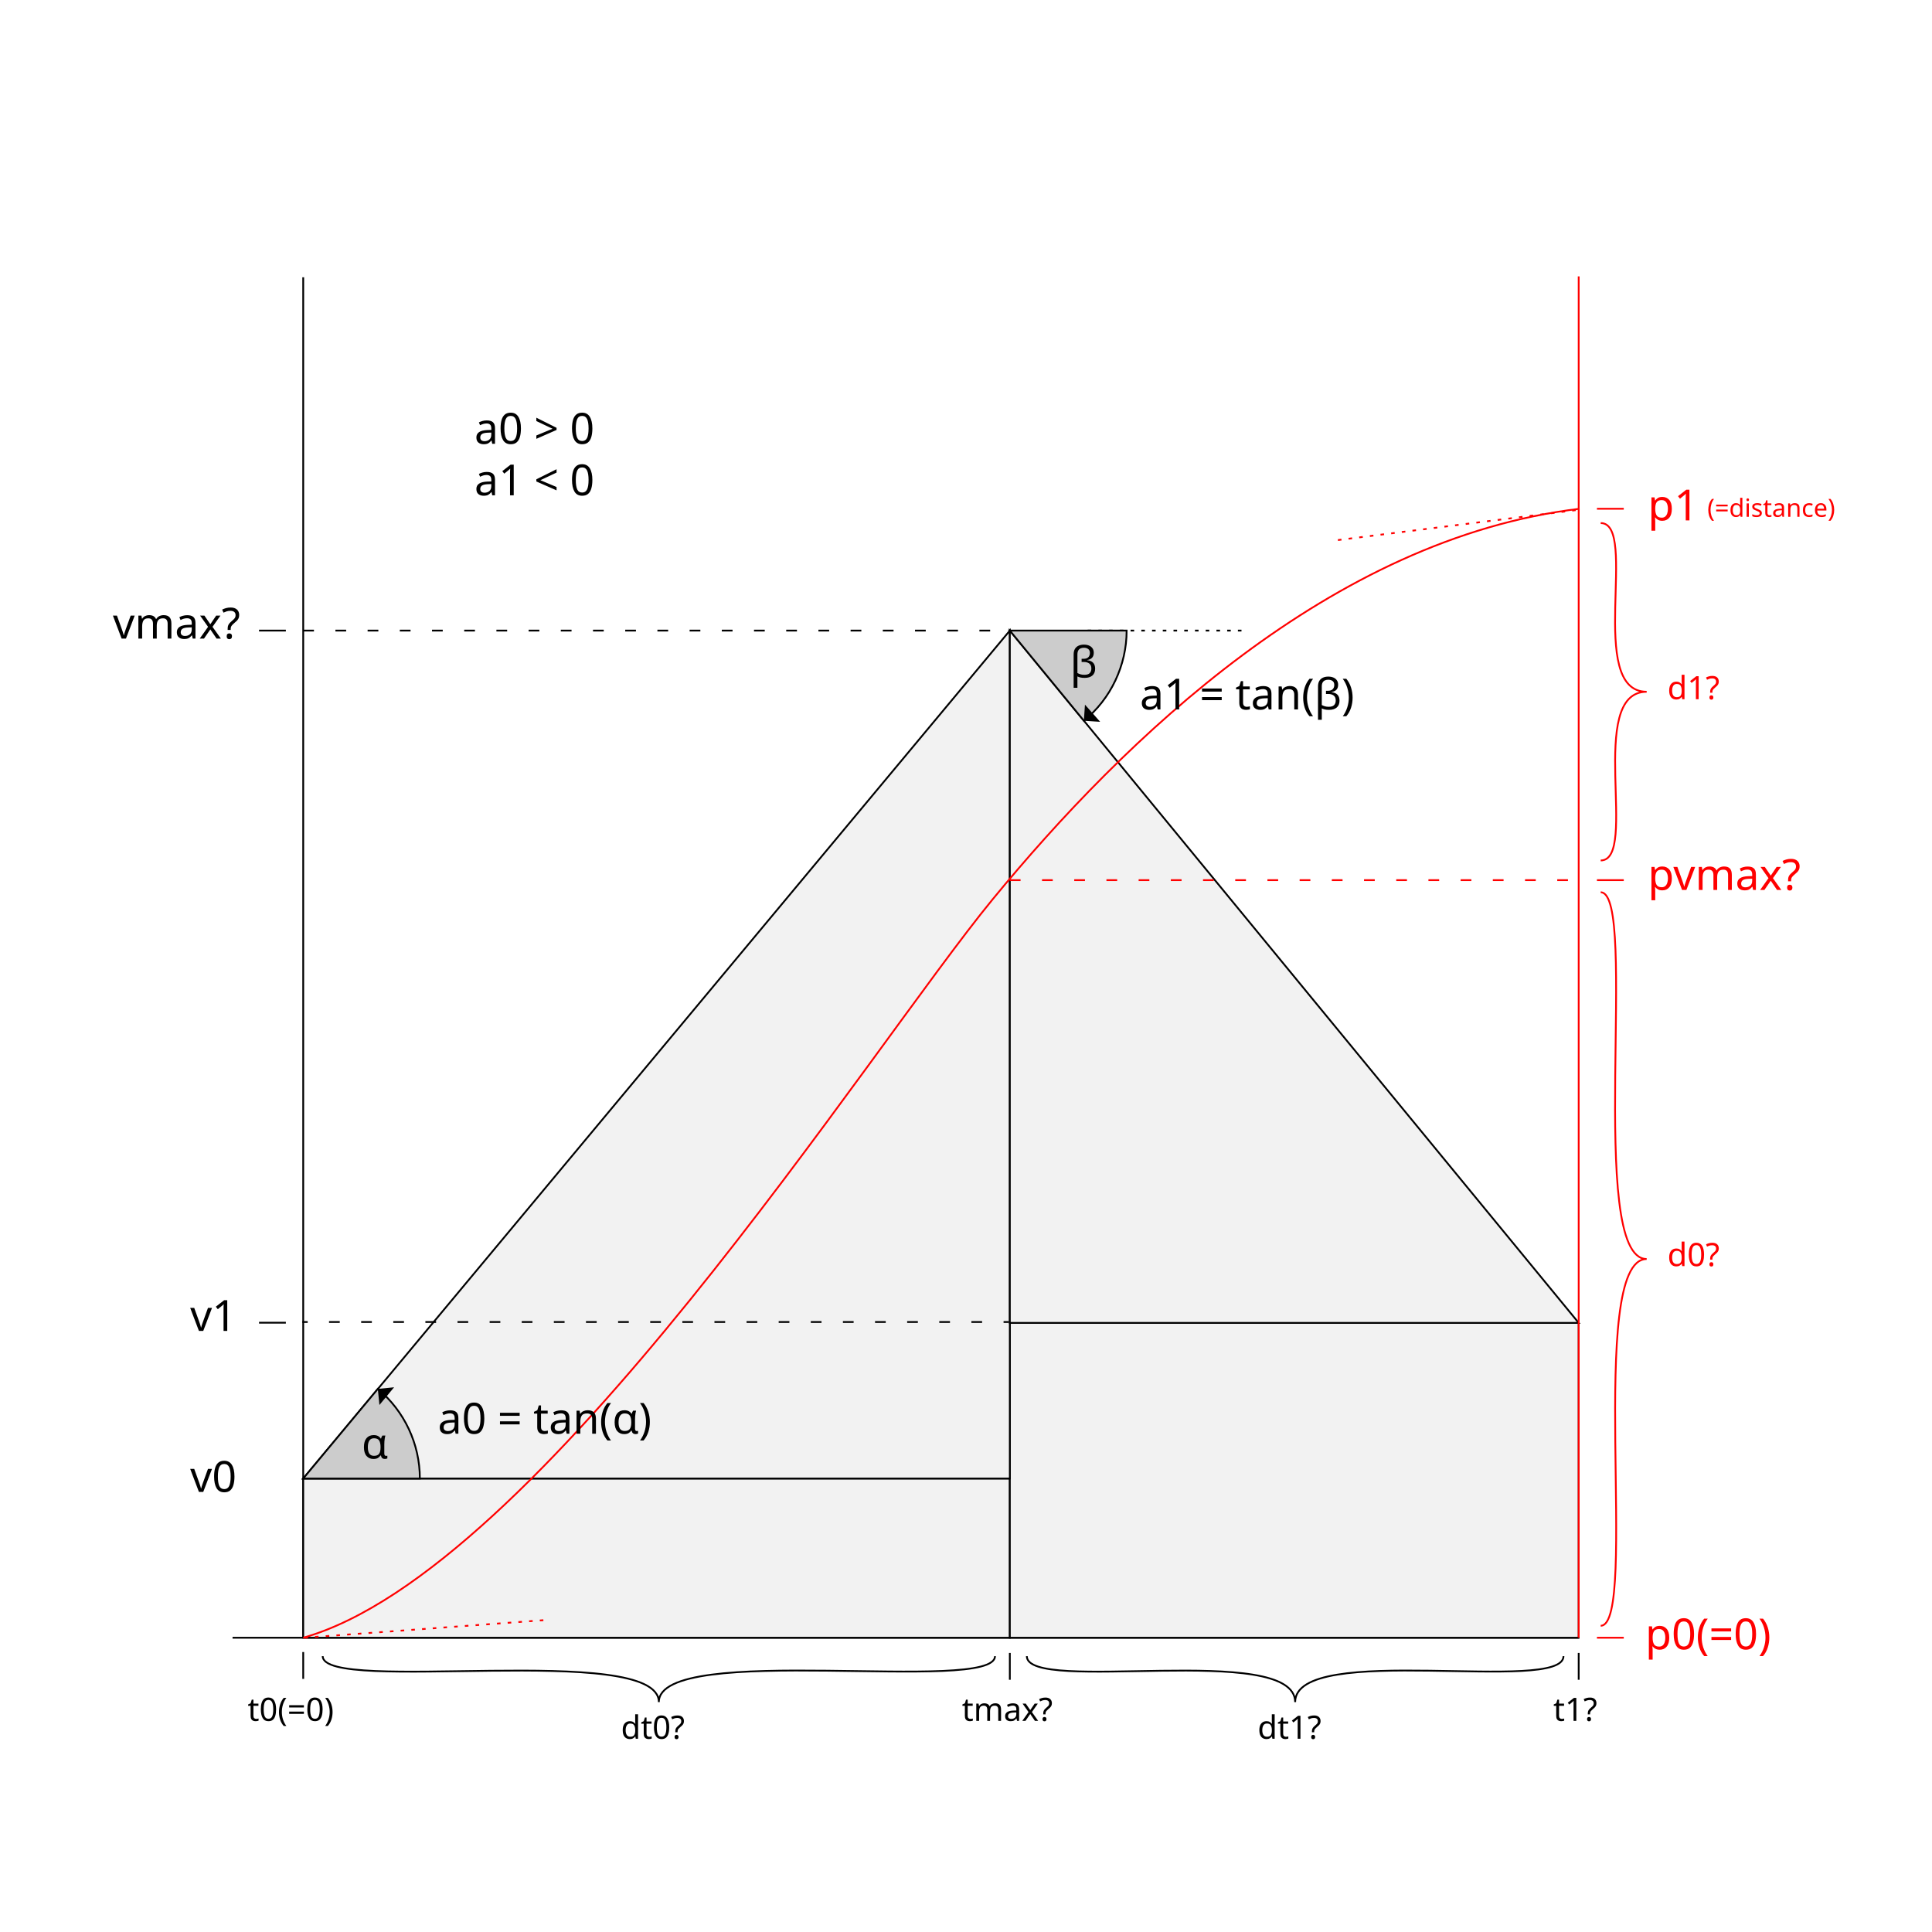
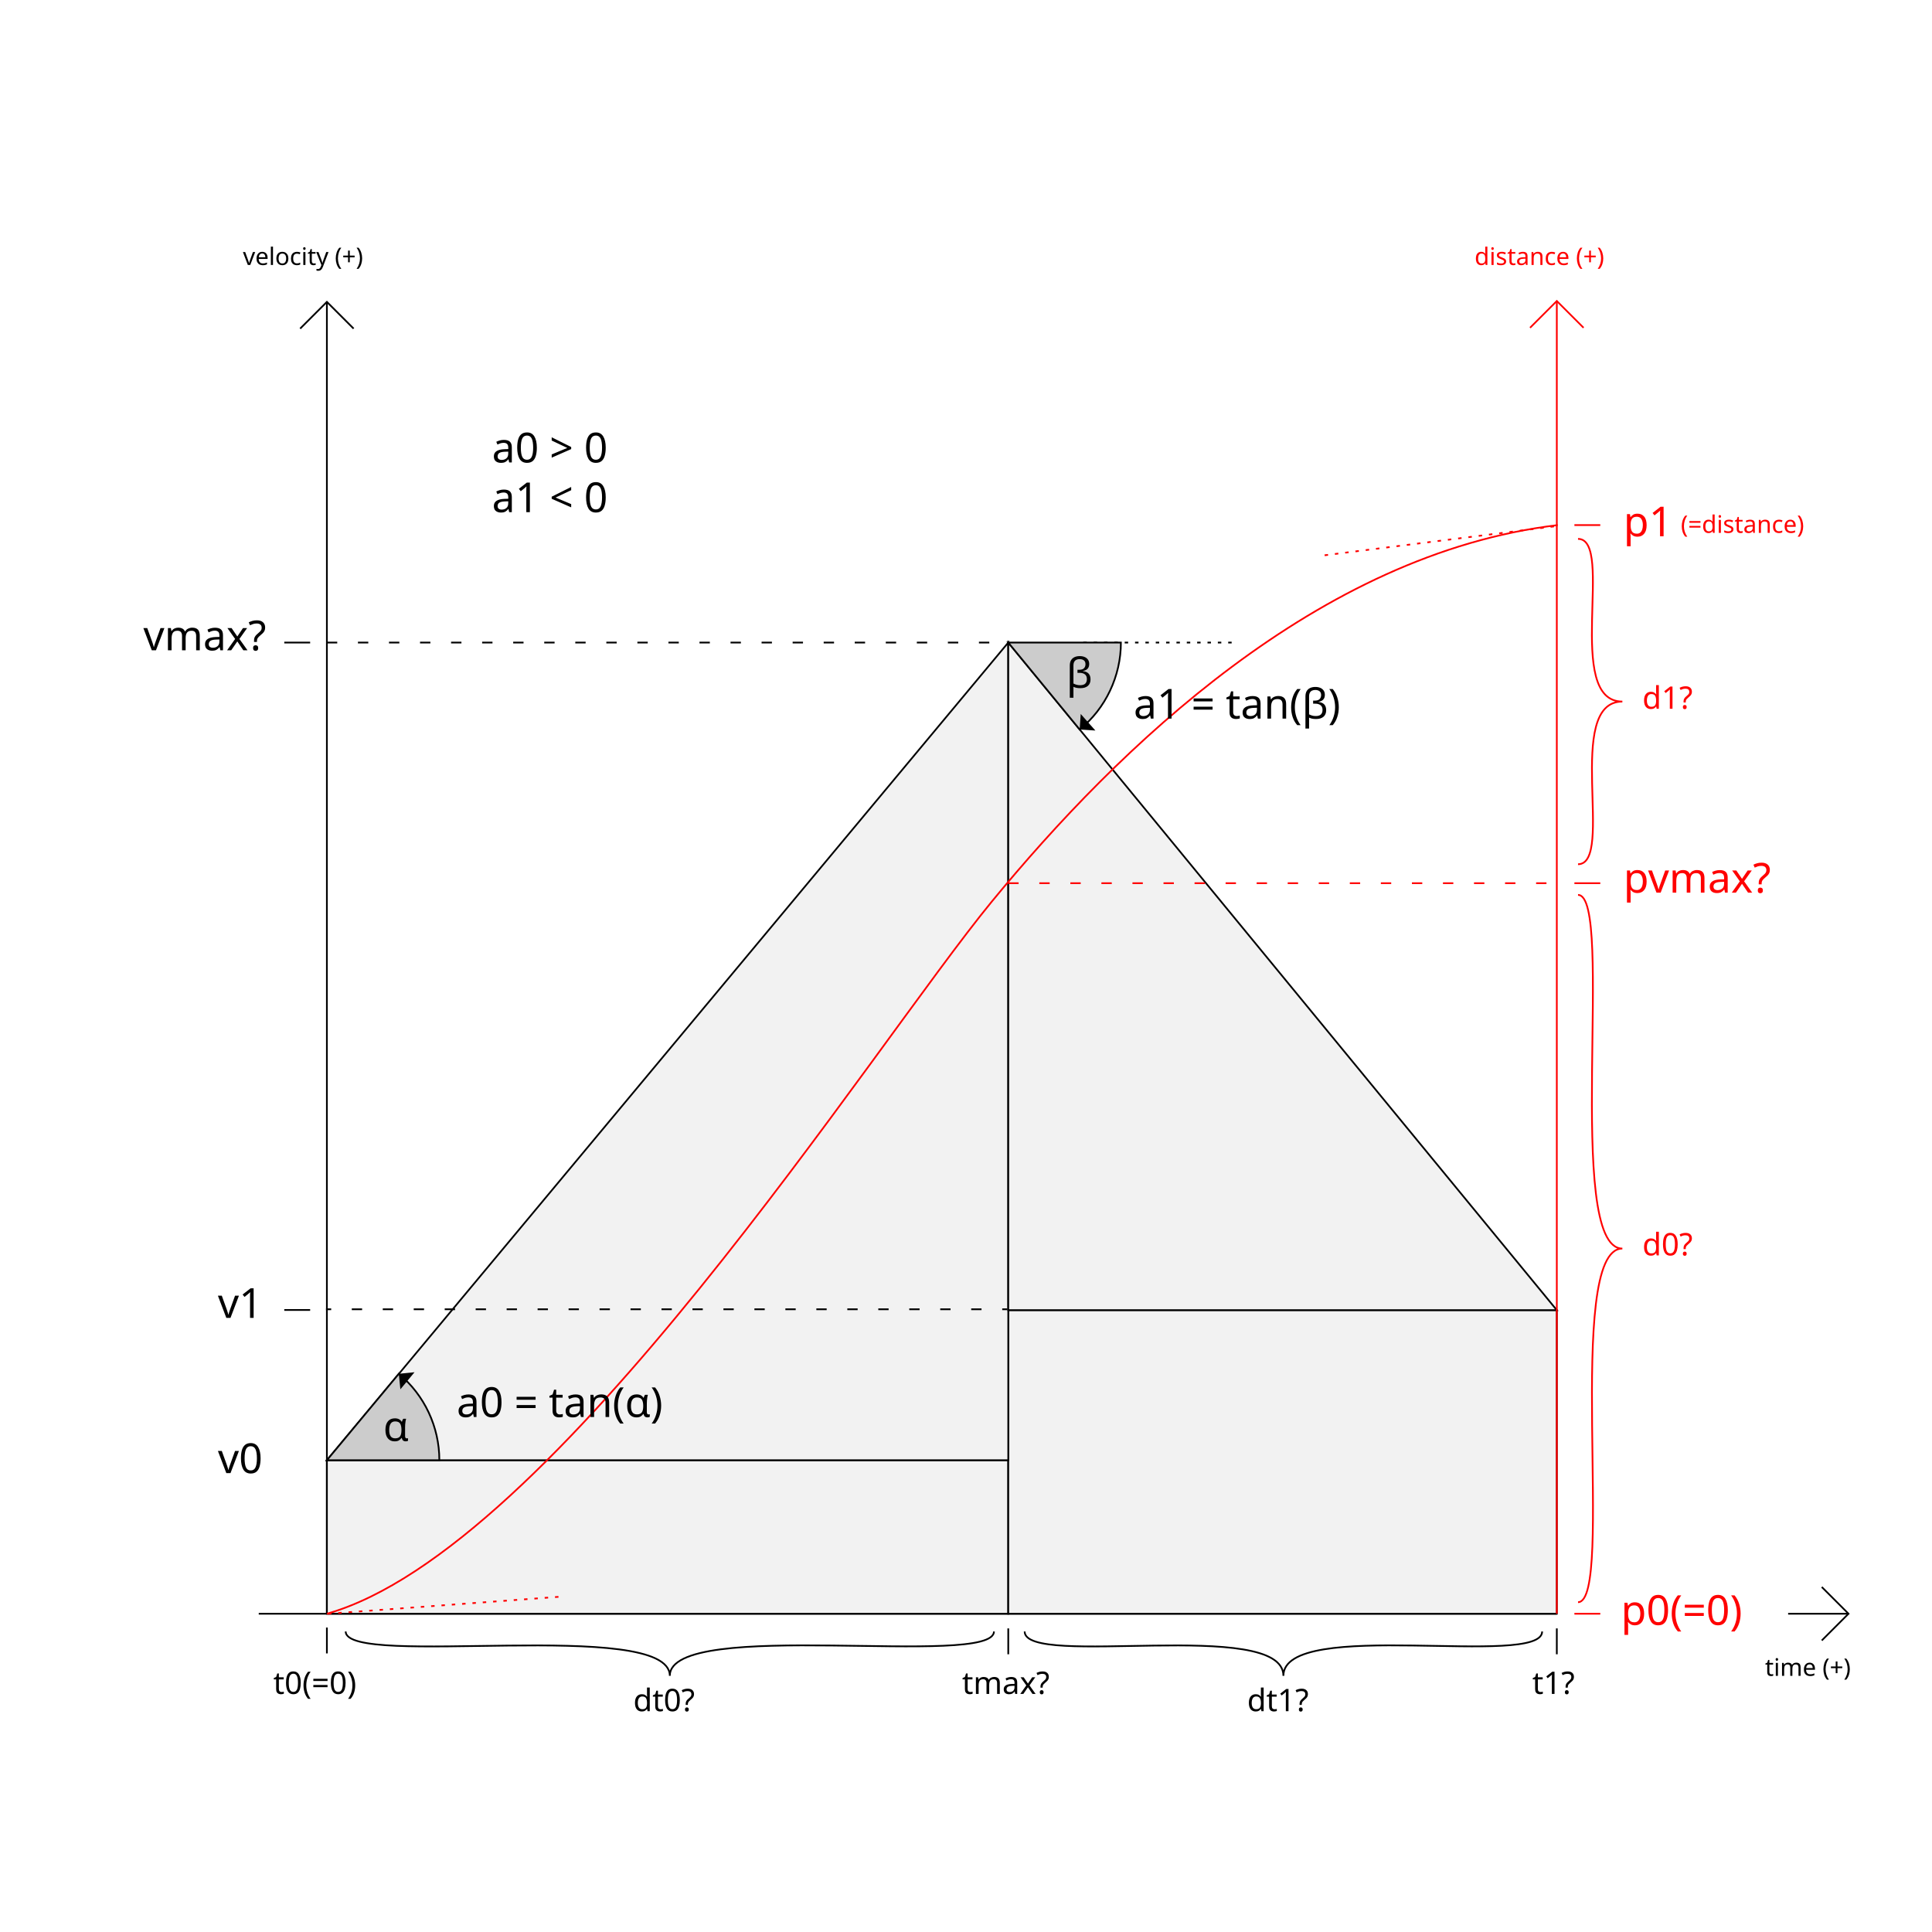
- <svg xmlns="http://www.w3.org/2000/svg" version="1.1" id="Layer_1" x="0px" y="0px" viewBox="0 0 1080 1080" enable-background="new 0 0 1080 1080" xml:space="preserve">
+ <svg xmlns="http://www.w3.org/2000/svg" version="1.1" id="Layer_1" x="0px" y="0px" viewBox="0 0 1120 1120" enable-background="new 0 0 1120 1120" xml:space="preserve">
  <g>
-     <line fill="none" stroke="#000000" stroke-miterlimit="10" x1="169.5" y1="155" x2="169.5" y2="915" />
+     <line fill="none" stroke="#000000" stroke-miterlimit="10" x1="189.5" y1="175" x2="189.5" y2="935" />
  </g>
  <g>
-     <line fill="none" stroke="#000000" stroke-miterlimit="10" x1="882.5" y1="915.5" x2="130" y2="915.5" />
+     <line fill="none" stroke="#000000" stroke-miterlimit="10" x1="902.5" y1="935.5" x2="150" y2="935.5" />
  </g>
-   <rect x="169.5" y="826.5" fill="#F2F2F2" stroke="#000000" stroke-miterlimit="10" width="395" height="89" />
-   <rect x="564.5" y="739.5" fill="#F2F2F2" stroke="#000000" stroke-miterlimit="10" width="318" height="176" />
-   <polygon fill="#F2F2F2" stroke="#000000" stroke-miterlimit="10" points="564.5,352.5 169.5,826.5 564.5,826.5 " />
-   <polygon fill="#F2F2F2" stroke="#000000" stroke-miterlimit="10" points="882.5,739.5 564.5,739.5 564.5,352.5 " />
-   <line fill="none" stroke="#000000" stroke-miterlimit="10" stroke-dasharray="6,12" x1="169.5" y1="352.5" x2="564.5" y2="352.5" />
-   <line fill="none" stroke="#000000" stroke-miterlimit="10" stroke-dasharray="2,4" x1="608" y1="352.5" x2="695.5" y2="352.5" />
-   <line fill="none" stroke="#FF0000" stroke-miterlimit="10" stroke-dasharray="6,12" x1="564.5" y1="492" x2="883" y2="492" />
-   <line fill="none" stroke="#FF0000" stroke-miterlimit="10" stroke-dasharray="2,4" x1="747.9" y1="301.9" x2="883" y2="284.9" />
-   <line fill="none" x1="481.2" y1="591" x2="647.1" y2="391" />
-   <line fill="none" stroke="#FF0000" stroke-miterlimit="10" stroke-dasharray="2,4" x1="170.1" y1="915.5" x2="305.2" y2="905.6" />
-   <line fill="none" stroke="#FF0000" stroke-miterlimit="10" x1="882.5" y1="915.5" x2="882.5" y2="154.5" />
-   <text transform="matrix(1 0 0 1 106.3228 833.9785)" font-family="'RobotoMono-Regular'" font-size="24px">v0</text>
-   <text transform="matrix(1 0 0 1 138.4341 961.9785)" font-family="'RobotoMono-Italic'" font-size="18px">t0(=0)</text>
+   <rect x="189.5" y="846.5" fill="#F2F2F2" stroke="#000000" stroke-miterlimit="10" width="395" height="89" />
+   <rect x="584.5" y="759.5" fill="#F2F2F2" stroke="#000000" stroke-miterlimit="10" width="318" height="176" />
+   <polygon fill="#F2F2F2" stroke="#000000" stroke-miterlimit="10" points="584.5,372.5 189.5,846.5 584.5,846.5 " />
+   <polygon fill="#F2F2F2" stroke="#000000" stroke-miterlimit="10" points="902.5,759.5 584.5,759.5 584.5,372.5 " />
+   <line fill="none" stroke="#000000" stroke-miterlimit="10" stroke-dasharray="6,12" x1="189.5" y1="372.5" x2="584.5" y2="372.5" />
+   <line fill="none" stroke="#000000" stroke-miterlimit="10" stroke-dasharray="2,4" x1="628" y1="372.5" x2="715.5" y2="372.5" />
+   <line fill="none" stroke="#FF0000" stroke-miterlimit="10" stroke-dasharray="6,12" x1="584.5" y1="512" x2="903" y2="512" />
+   <line fill="none" stroke="#FF0000" stroke-miterlimit="10" stroke-dasharray="2,4" x1="767.9" y1="321.9" x2="903" y2="304.9" />
+   <line fill="none" x1="501.2" y1="611" x2="667.1" y2="411" />
+   <line fill="none" stroke="#FF0000" stroke-miterlimit="10" stroke-dasharray="2,4" x1="190.1" y1="935.5" x2="325.2" y2="925.6" />
+   <line fill="none" stroke="#FF0000" stroke-miterlimit="10" x1="902.5" y1="935.5" x2="902.5" y2="174.5" />
+   <text transform="matrix(1 0 0 1 126.3228 853.9785)" font-family="'RobotoMono-Regular'" font-size="24px">v0</text>
+   <text transform="matrix(1 0 0 1 158.4341 981.9785)" font-family="'RobotoMono-Italic'" font-size="18px">t0(=0)</text>
  <g>
-     <text transform="matrix(1 0 0 1 932.0992 707.7501)" fill="#FF0000" font-family="'RobotoMono-Regular'" font-size="18px">d0?</text>
+     <text transform="matrix(1 0 0 1 952.0992 727.7501)" fill="#FF0000" font-family="'RobotoMono-Regular'" font-size="18px">d0?</text>
  </g>
  <g>
-     <text transform="matrix(1 0 0 1 932.0992 390.8676)" fill="#FF0000" font-family="'RobotoMono-Regular'" font-size="18px">d1?</text>
+     <text transform="matrix(1 0 0 1 952.0992 410.8676)" fill="#FF0000" font-family="'RobotoMono-Regular'" font-size="18px">d1?</text>
  </g>
-   <text transform="matrix(1 0 0 1 537.7163 961.9785)" font-family="'RobotoMono-Italic'" font-size="18px">tmax?</text>
-   <text transform="matrix(1 0 0 1 868.2808 961.9785)" font-family="'RobotoMono-Italic'" font-size="18px">t1?</text>
-   <text transform="matrix(1 0 0 1 106.3228 743.9785)" font-family="'RobotoMono-Regular'" font-size="24px">v1</text>
+   <text transform="matrix(1 0 0 1 557.7163 981.9785)" font-family="'RobotoMono-Italic'" font-size="18px">tmax?</text>
+   <text transform="matrix(1 0 0 1 888.2808 981.9785)" font-family="'RobotoMono-Italic'" font-size="18px">t1?</text>
+   <text transform="matrix(1 0 0 1 126.3228 763.9785)" font-family="'RobotoMono-Regular'" font-size="24px">v1</text>
  <g>
    <g>
-       <line fill="none" stroke="#000000" stroke-miterlimit="10" x1="564" y1="739" x2="561" y2="739" />
-       <line fill="none" stroke="#000000" stroke-miterlimit="10" stroke-dasharray="5.985,11.969" x1="549" y1="739" x2="178" y2="739" />
-       <line fill="none" stroke="#000000" stroke-miterlimit="10" x1="172" y1="739" x2="169" y2="739" />
+       <line fill="none" stroke="#000000" stroke-miterlimit="10" x1="584" y1="759" x2="581" y2="759" />
+       <line fill="none" stroke="#000000" stroke-miterlimit="10" stroke-dasharray="5.985,11.969" x1="569" y1="759" x2="198" y2="759" />
+       <line fill="none" stroke="#000000" stroke-miterlimit="10" x1="192" y1="759" x2="189" y2="759" />
    </g>
  </g>
-   <text transform="matrix(1 0 0 1 63.1157 356.9785)" font-family="'RobotoMono-Regular'" font-size="24px">vmax?</text>
-   <text transform="matrix(1 0 0 1 921.1274 290.8967)" fill="#FF0000" font-family="'RobotoMono-Regular'" font-size="24px">p1</text>
-   <text transform="matrix(1 0 0 1 954.3749 288.8967)" fill="#FF0000" font-family="'RobotoMono-Regular'" font-size="14px">(=distance)</text>
-   <text transform="matrix(1 0 0 1 921.1274 497.4785)" fill="#FF0000" font-family="'RobotoMono-Regular'" font-size="24px">pvmax?</text>
-   <text transform="matrix(1 0 0 1 919.6766 921.9785)" fill="#FF0000" font-family="'RobotoMono-Regular'" font-size="24px">p0(=0)</text>
-   <line fill="none" stroke="#000000" stroke-miterlimit="10" x1="169.5" y1="923.5" x2="169.5" y2="938.5" />
-   <line fill="none" stroke="#FF0000" stroke-miterlimit="10" x1="907.7" y1="915.5" x2="892.7" y2="915.5" />
-   <line fill="none" stroke="#FF0000" stroke-miterlimit="10" x1="907.7" y1="492" x2="892.7" y2="492" />
-   <line fill="none" stroke="#FF0000" stroke-miterlimit="10" x1="907.7" y1="284.4" x2="892.7" y2="284.4" />
-   <line fill="none" stroke="#000000" stroke-miterlimit="10" x1="159.8" y1="739.4" x2="144.8" y2="739.4" />
-   <line fill="none" stroke="#000000" stroke-miterlimit="10" x1="159.8" y1="352.5" x2="144.8" y2="352.5" />
-   <line fill="none" stroke="#000000" stroke-miterlimit="10" x1="564.5" y1="924" x2="564.5" y2="939" />
-   <line fill="none" stroke="#000000" stroke-miterlimit="10" x1="882.5" y1="924" x2="882.5" y2="939" />
+   <text transform="matrix(1 0 0 1 83.1157 376.9785)" font-family="'RobotoMono-Regular'" font-size="24px">vmax?</text>
+   <text transform="matrix(1 0 0 1 941.1274 310.8967)" fill="#FF0000" font-family="'RobotoMono-Regular'" font-size="24px">p1</text>
+   <text transform="matrix(1 0 0 1 974.3749 308.8967)" fill="#FF0000" font-family="'RobotoMono-Regular'" font-size="14px">(=distance)</text>
+   <text transform="matrix(1 0 0 1 941.1274 517.4785)" fill="#FF0000" font-family="'RobotoMono-Regular'" font-size="24px">pvmax?</text>
+   <text transform="matrix(1 0 0 1 939.6766 941.9785)" fill="#FF0000" font-family="'RobotoMono-Regular'" font-size="24px">p0(=0)</text>
+   <line fill="none" stroke="#000000" stroke-miterlimit="10" x1="189.5" y1="943.5" x2="189.5" y2="958.5" />
+   <line fill="none" stroke="#FF0000" stroke-miterlimit="10" x1="927.7" y1="935.5" x2="912.7" y2="935.5" />
+   <line fill="none" stroke="#000000" stroke-miterlimit="10" x1="1071.6" y1="935.5" x2="1036.6" y2="935.5" />
+   <line fill="none" stroke="#FF0000" stroke-miterlimit="10" x1="927.7" y1="512" x2="912.7" y2="512" />
+   <line fill="none" stroke="#FF0000" stroke-miterlimit="10" x1="927.7" y1="304.4" x2="912.7" y2="304.4" />
+   <line fill="none" stroke="#000000" stroke-miterlimit="10" x1="179.8" y1="759.4" x2="164.8" y2="759.4" />
+   <line fill="none" stroke="#000000" stroke-miterlimit="10" x1="179.8" y1="372.5" x2="164.8" y2="372.5" />
+   <line fill="none" stroke="#000000" stroke-miterlimit="10" x1="584.5" y1="944" x2="584.5" y2="959" />
+   <line fill="none" stroke="#000000" stroke-miterlimit="10" x1="902.5" y1="944" x2="902.5" y2="959" />
  <g>
-     <text transform="matrix(1 0 0 1 916.8767 1164.832)" fill="#FF0000" font-family="'RobotoMono-Regular'" font-size="18px">p1 = v0 * dt0 + (a0 * dt0 * dt0) / 2 + v1 * dt1 + (-a1 * dt1 * dt1) / 2</text>
+     <text transform="matrix(1 0 0 1 956.8767 1184.832)" fill="#FF0000" font-family="'RobotoMono-Regular'" font-size="18px">p1 = v0 * dt0 + (a0 * dt0 * dt0) / 2 + v1 * dt1 + (-a1 * dt1 * dt1) / 2</text>
  </g>
-   <path fill="none" stroke="#000000" stroke-miterlimit="10" d="M556.2,925.8c0,21.4-187.9-8.3-187.9,25.7c0-34-187.9-4.2-187.9-25.7" />
-   <path fill="none" stroke="#FF0000" stroke-miterlimit="10" d="M894.8,498.8c21.4,0-8.3,205,25.7,205c-34,0-4.2,205-25.7,205" />
-   <path fill="none" stroke="#FF0000" stroke-miterlimit="10" d="M894.8,292.4c21.4,0-8.3,94.3,25.7,94.3c-34,0-4.2,94.3-25.7,94.3" />
-   <text transform="matrix(1 0 0 1 702.9985 971.9785)" font-family="'RobotoMono-Italic'" font-size="18px">dt1?</text>
-   <text transform="matrix(1 0 0 1 347.121 971.9785)" font-family="'RobotoMono-Italic'" font-size="18px">dt0?</text>
-   <path fill="none" stroke="#000000" stroke-miterlimit="10" d="M874,925.8c0,21.4-150-8.3-150,25.7c0-34-150-4.2-150-25.7" />
-   <path fill="#CCCCCC" stroke="#000000" stroke-miterlimit="10" d="M169.5,826.5l65.2,0c0,0,0,0,0,0c0-19.3-8.6-37.7-23.5-50.1  L169.5,826.5z" />
-   <path fill="#CCCCCC" stroke="#000000" stroke-miterlimit="10" d="M564.5,352.5l41.4,50.4c7.5-6.1,13.5-13.8,17.6-22.5  c4.1-8.7,6.3-18.2,6.3-27.9H564.5z" />
+   <path fill="none" stroke="#000000" stroke-miterlimit="10" d="M576.2,945.8c0,21.4-187.9-8.3-187.9,25.7c0-34-187.9-4.2-187.9-25.7" />
+   <path fill="none" stroke="#FF0000" stroke-miterlimit="10" d="M914.8,518.8c21.4,0-8.3,205,25.7,205c-34,0-4.2,205-25.7,205" />
+   <path fill="none" stroke="#FF0000" stroke-miterlimit="10" d="M914.8,312.4c21.4,0-8.3,94.3,25.7,94.3c-34,0-4.2,94.3-25.7,94.3" />
+   <text transform="matrix(1 0 0 1 722.9985 991.9785)" font-family="'RobotoMono-Italic'" font-size="18px">dt1?</text>
+   <text transform="matrix(1 0 0 1 367.121 991.9785)" font-family="'RobotoMono-Italic'" font-size="18px">dt0?</text>
+   <path fill="none" stroke="#000000" stroke-miterlimit="10" d="M894,945.8c0,21.4-150-8.3-150,25.7c0-34-150-4.2-150-25.7" />
+   <path fill="#CCCCCC" stroke="#000000" stroke-miterlimit="10" d="M189.5,846.5l65.2,0c0,0,0,0,0,0c0-19.3-8.6-37.7-23.5-50.1  L189.5,846.5z" />
+   <path fill="#CCCCCC" stroke="#000000" stroke-miterlimit="10" d="M584.5,372.5l41.4,50.4c7.5-6.1,13.5-13.8,17.6-22.5  c4.1-8.7,6.3-18.2,6.3-27.9H584.5z" />
  <g>
-     <text transform="matrix(1 0 0 1 202.1252 815.3337)" font-family="'RobotoMono-Regular'" font-size="24px">α</text>
+     <text transform="matrix(1 0 0 1 222.1252 835.3337)" font-family="'RobotoMono-Regular'" font-size="24px">α</text>
  </g>
  <g>
-     <text transform="matrix(1 0 0 1 598.1252 378.7086)" font-family="'RobotoMono-Regular'" font-size="24px">β</text>
+     <text transform="matrix(1 0 0 1 618.1252 398.7086)" font-family="'RobotoMono-Regular'" font-size="24px">β</text>
  </g>
-   <path fill="none" stroke="#FF0000" stroke-miterlimit="10" d="M169.5,915.5c131.8-37.2,316-328.3,385.5-412.9  c73.2-89.1,189.4-201.6,328-218.2" />
-   <text transform="matrix(1 0 0 1 637.1729 396.5845)" font-family="'RobotoMono-Regular'" font-size="24px">a1 = tan(β)</text>
-   <text transform="matrix(1 0 0 1 265.1915 248.0919)">
+   <path fill="none" stroke="#FF0000" stroke-miterlimit="10" d="M189.5,935.5c131.8-37.2,316-328.3,385.5-412.9  c73.2-89.1,189.4-201.6,328-218.2" />
+   <text transform="matrix(1 0 0 1 657.1729 416.5845)" font-family="'RobotoMono-Regular'" font-size="24px">a1 = tan(β)</text>
+   <text transform="matrix(1 0 0 1 285.1915 268.0919)">
    <tspan x="0" y="0" font-family="'RobotoMono-Regular'" font-size="24px">a0 &gt; 0</tspan>
    <tspan x="0" y="28.8" font-family="'RobotoMono-Regular'" font-size="24px">a1 &lt; 0</tspan>
  </text>
-   <polyline points="615,403.5 605.9,402.9 606.5,393.9 " />
-   <polyline points="212.1,785.4 211.2,776.4 220.3,775.5 " />
-   <text transform="matrix(1 0 0 1 244.7155 801.4443)" font-family="'RobotoMono-Regular'" font-size="24px">a0 = tan(α)</text>
+   <polyline points="635,423.5 625.9,422.9 626.5,413.9 " />
+   <polyline points="232.1,805.4 231.2,796.4 240.3,795.5 " />
+   <text transform="matrix(1 0 0 1 264.7155 821.4443)" font-family="'RobotoMono-Regular'" font-size="24px">a0 = tan(α)</text>
+   <text transform="matrix(1 0 0 1 140.8267 153.6109)" font-family="'RobotoMono-Italic'" font-size="14px">velocity (+)</text>
+   <text transform="matrix(1 0 0 1 854.8267 153.6109)" fill="#FF0000" font-family="'RobotoMono-Italic'" font-size="14px">distance (+)</text>
+   <g>
+     <text transform="matrix(1 0 0 1 1023.208 971.4998)" font-family="'RobotoMono-Italic'" font-size="14px">time (+)</text>
+   </g>
+   <polyline fill="none" stroke="#000000" stroke-miterlimit="10" points="174,190.5 189.5,175 205,190.5 " />
+   <polyline fill="none" stroke="#000000" stroke-miterlimit="10" points="1056.1,920 1071.6,935.5 1056.1,951 " />
+   <polyline fill="none" stroke="#FF0000" stroke-miterlimit="10" points="887,190 902.5,174.5 918,190 " />
</svg>
